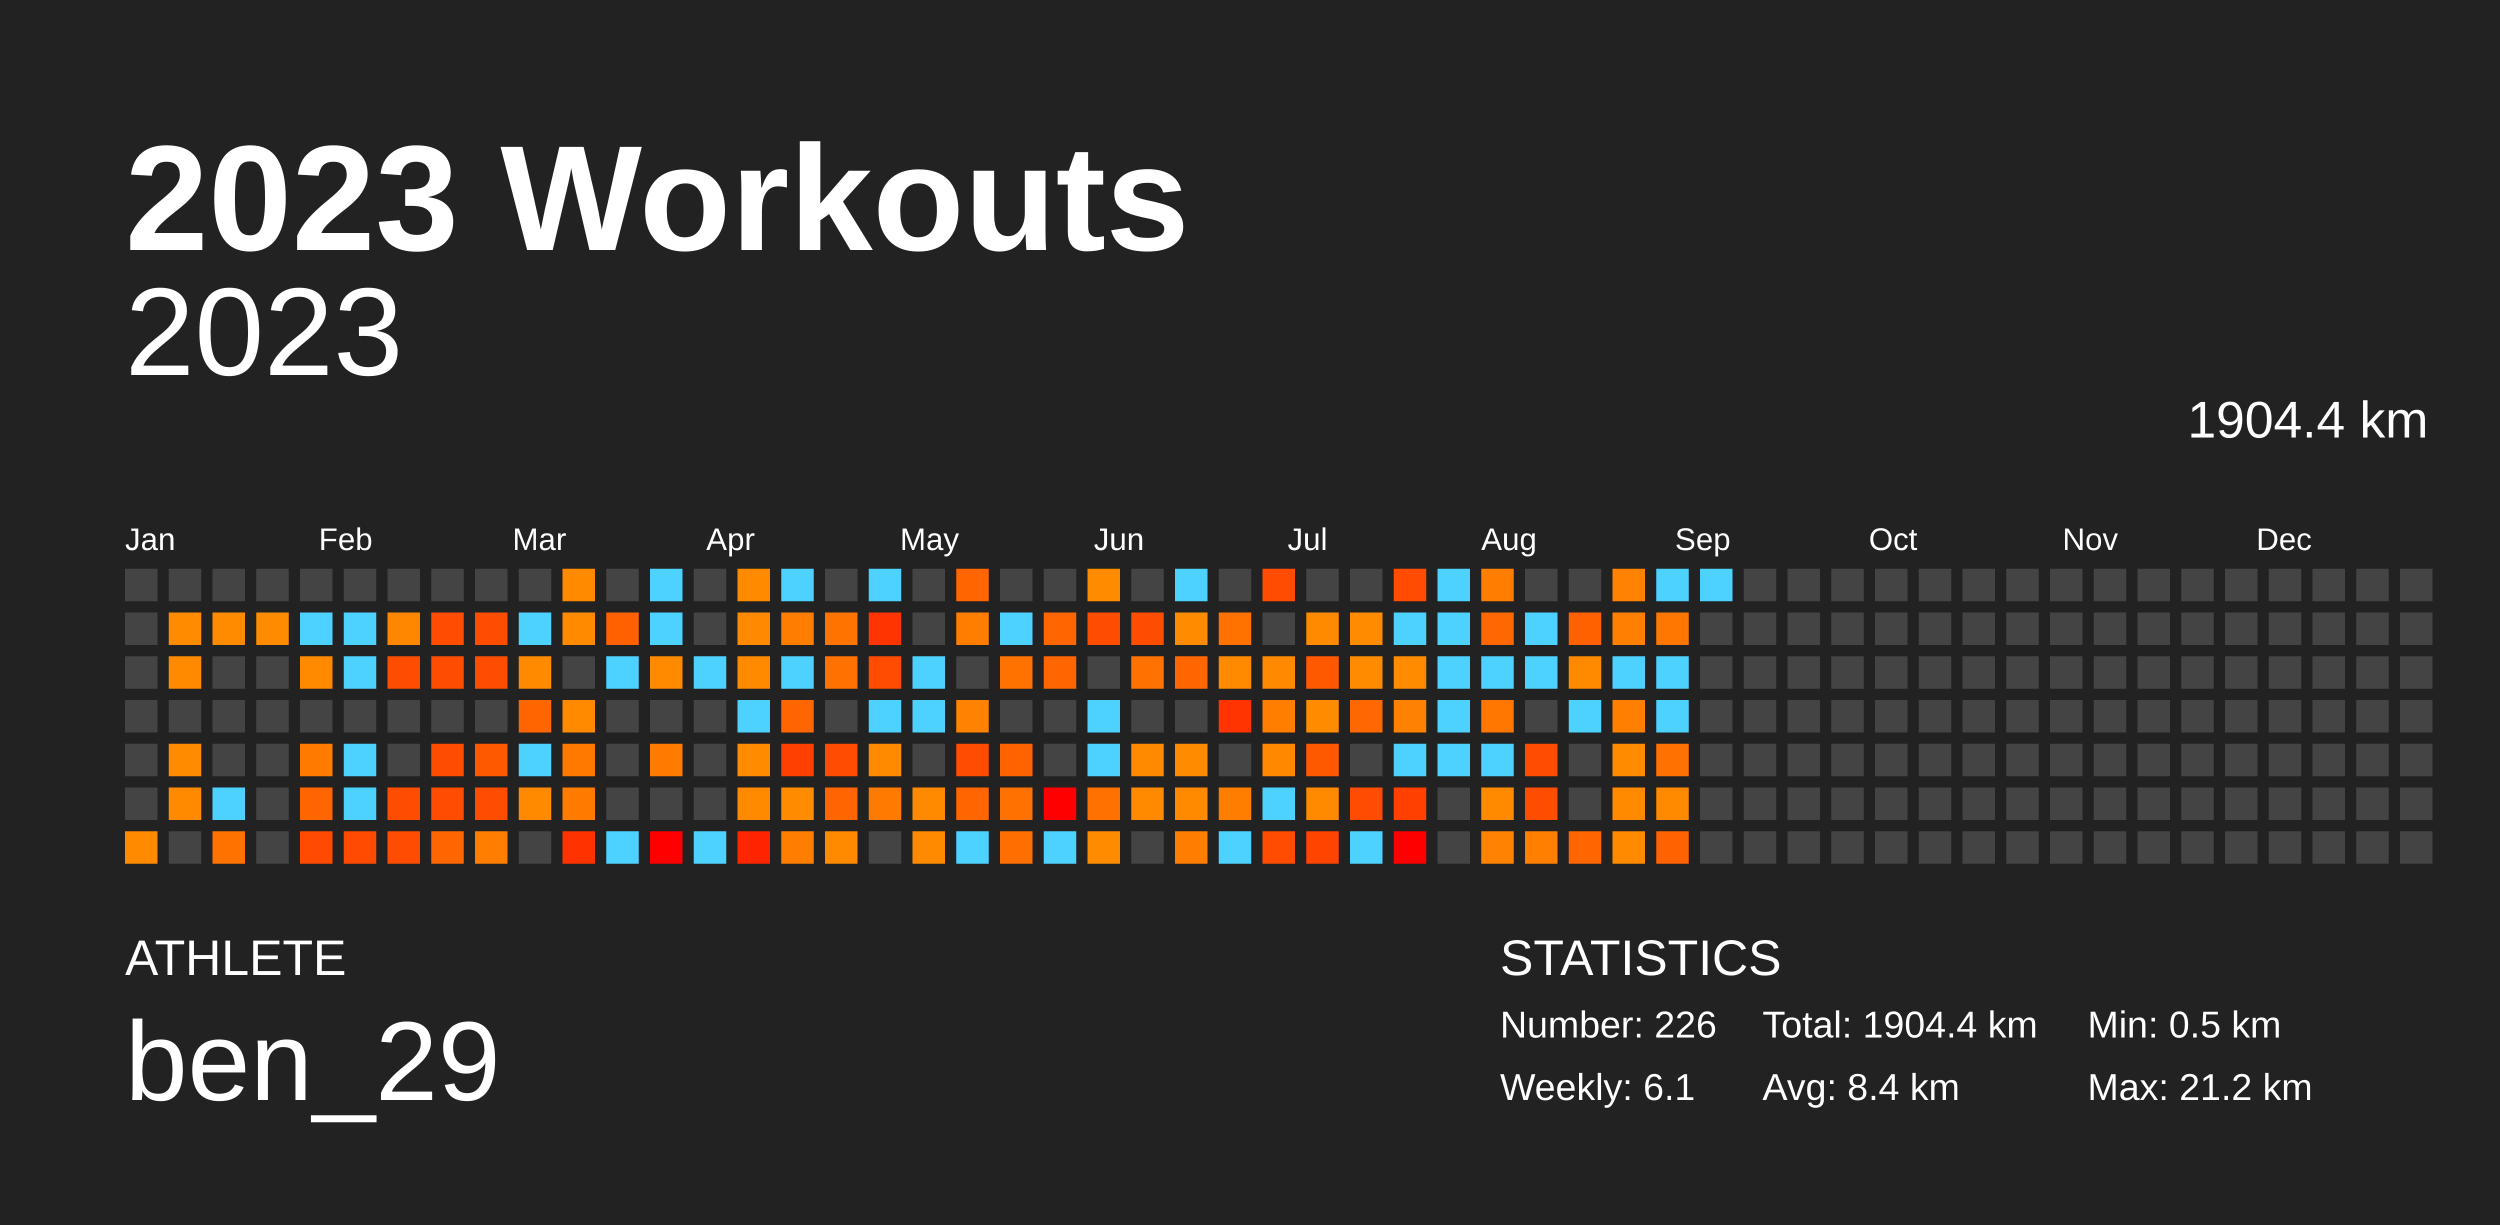
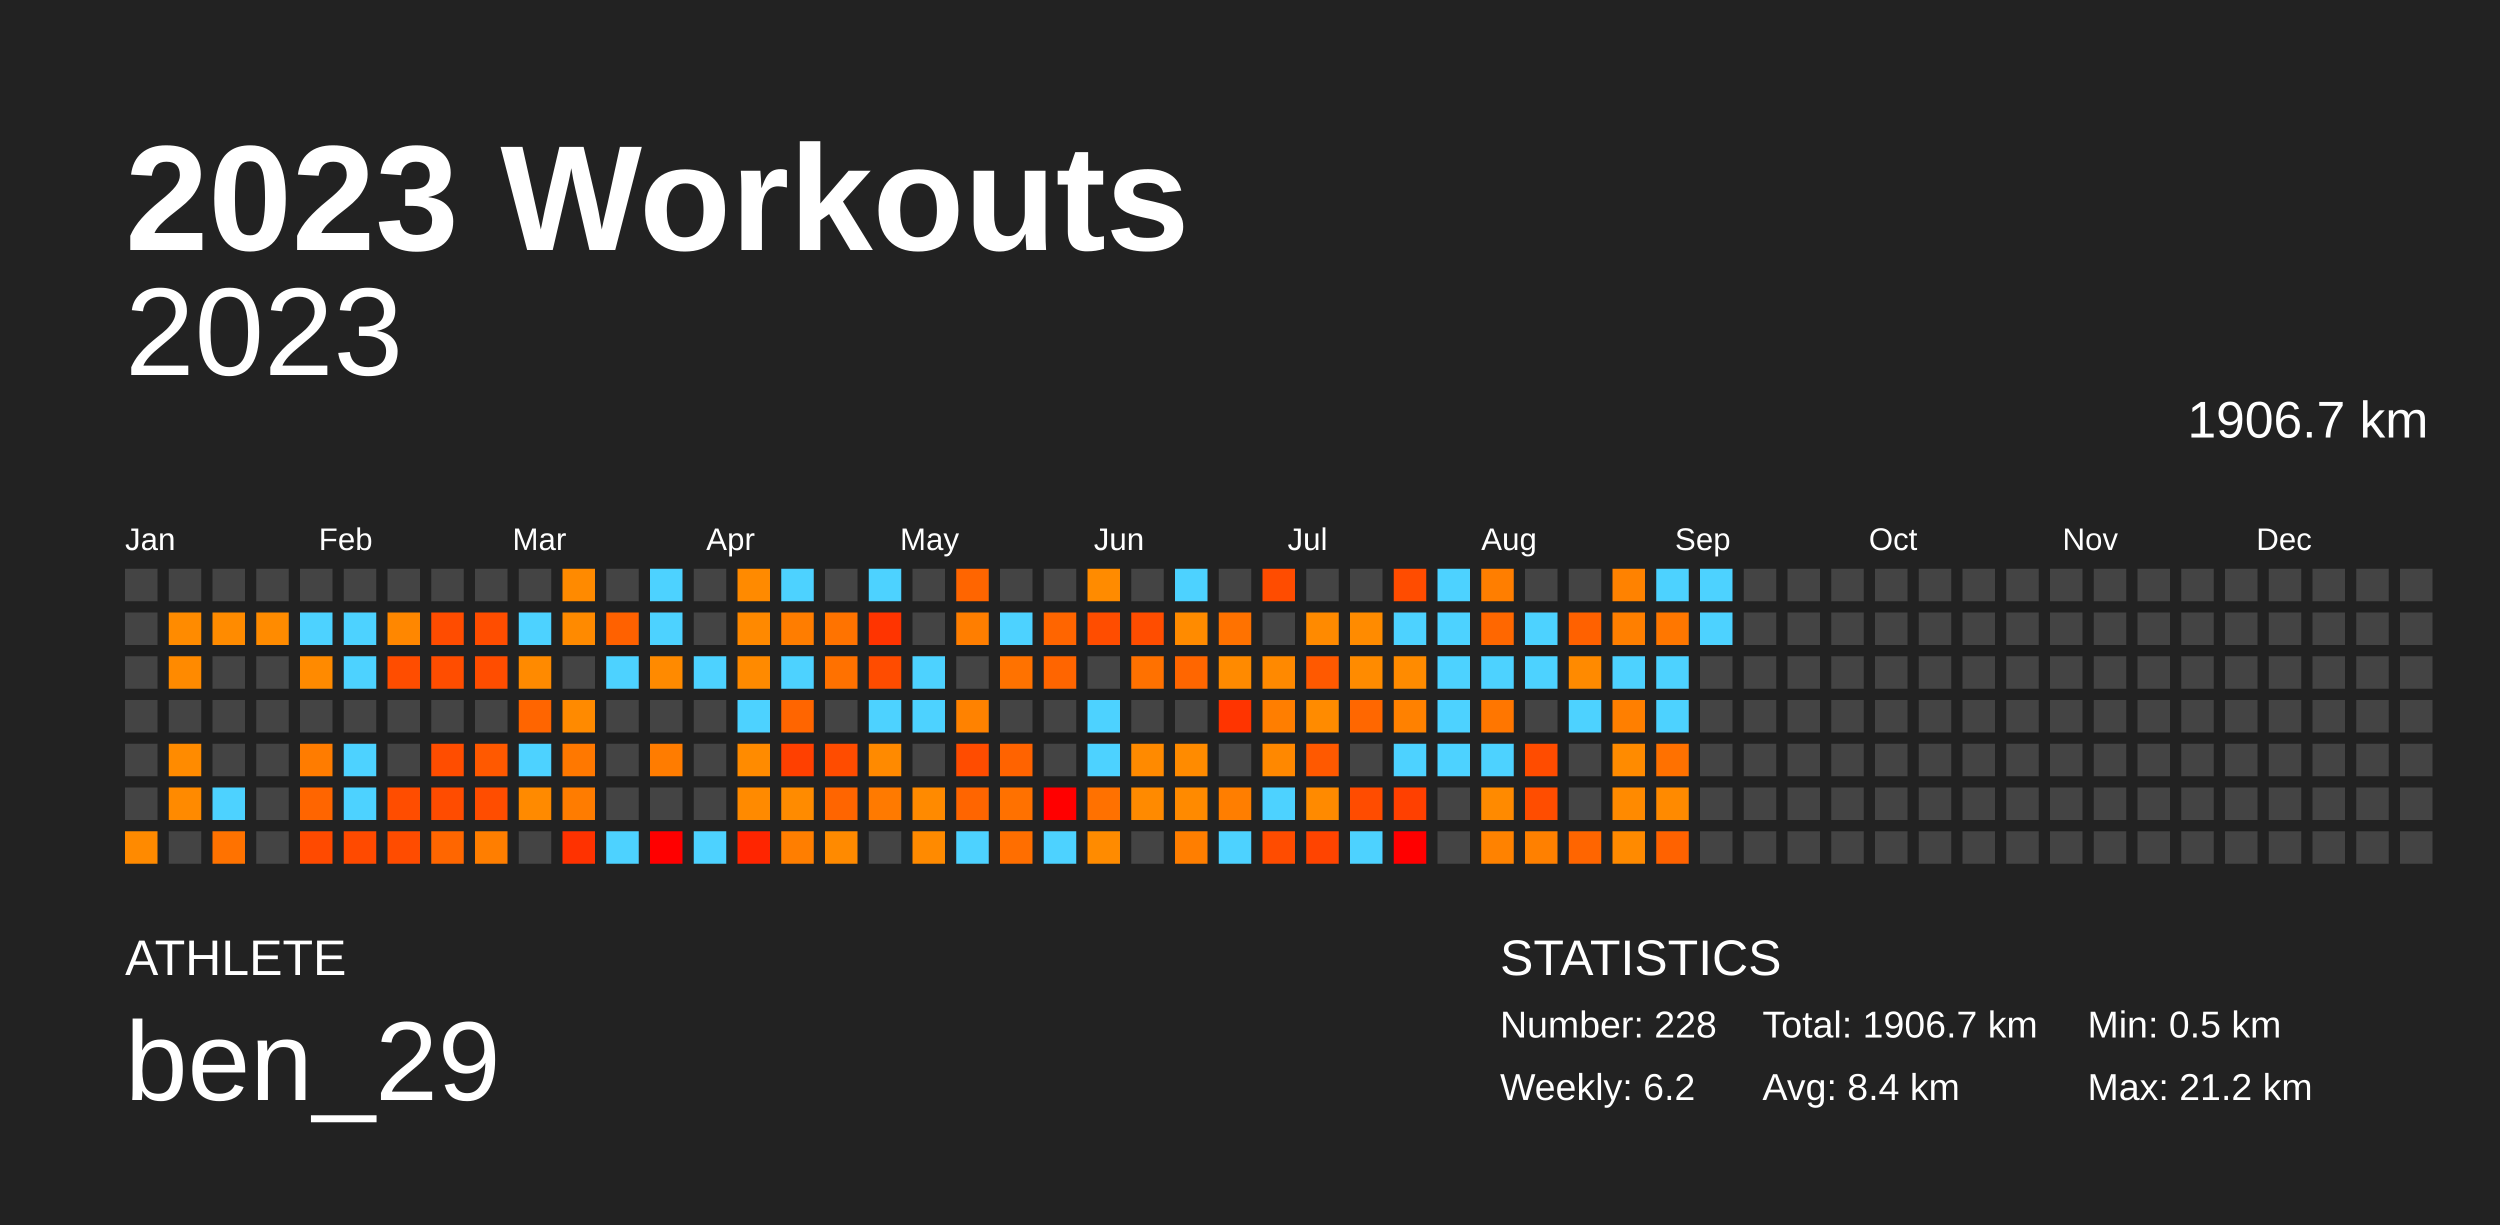
<svg xmlns="http://www.w3.org/2000/svg" baseProfile="full" height="98mm" version="1.1" viewBox="0,0,200,98" width="200mm">
  <defs />
  <rect fill="#222222" height="98" width="200" x="0" y="0" />
  <text fill="#FFFFFF" style="font-size:12px; font-family:Arial; font-weight:bold;" x="10" y="20">2023 Workouts</text>
  <text fill="#FFFFFF" style="font-size:4px; font-family:Arial" x="10" y="78">ATHLETE</text>
  <text fill="#FFFFFF" style="font-size:9px; font-family:Arial" x="10" y="88">ben_29</text>
  <text fill="#FFFFFF" style="font-size:4px; font-family:Arial" x="120" y="78">STATISTICS</text>
-   <text fill="#FFFFFF" style="font-size:3px; font-family:Arial" x="120" y="83">Number: 226</text>
-   <text fill="#FFFFFF" style="font-size:3px; font-family:Arial" x="120" y="88">Weekly: 6.1</text>
-   <text fill="#FFFFFF" style="font-size:3px; font-family:Arial" x="141" y="83">Total: 1904.4 km</text>
+   <text fill="#FFFFFF" style="font-size:3px; font-family:Arial" x="120" y="83">Number: 228</text>
+   <text fill="#FFFFFF" style="font-size:3px; font-family:Arial" x="120" y="88">Weekly: 6.2</text>
+   <text fill="#FFFFFF" style="font-size:3px; font-family:Arial" x="141" y="83">Total: 1906.7 km</text>
  <text fill="#FFFFFF" style="font-size:3px; font-family:Arial" x="141" y="88">Avg: 8.4 km</text>
  <text fill="#FFFFFF" style="font-size:3px; font-family:Arial" x="167" y="83">Min: 0.5 km</text>
  <text fill="#FFFFFF" style="font-size:3px; font-family:Arial" x="167" y="88">Max: 21.2 km</text>
  <text alignment-baseline="hanging" fill="#FFFFFF" style="font-size:10.0px; font-family:Arial;" x="10" y="30">2023</text>
-   <text alignment-baseline="hanging" fill="#FFFFFF" style="font-size:4.125px; font-family:Arial;" x="175" y="35">1904.4 km</text>
+   <text alignment-baseline="hanging" fill="#FFFFFF" style="font-size:4.125px; font-family:Arial;" x="175" y="35">1906.7 km</text>
  <text fill="#FFFFFF" style="font-size:2.5px; font-family:Arial" x="10.0" y="44">Jan</text>
  <text fill="#FFFFFF" style="font-size:2.5px; font-family:Arial" x="25.5" y="44">Feb</text>
  <text fill="#FFFFFF" style="font-size:2.5px; font-family:Arial" x="41.0" y="44">Mar</text>
  <text fill="#FFFFFF" style="font-size:2.5px; font-family:Arial" x="56.5" y="44">Apr</text>
  <text fill="#FFFFFF" style="font-size:2.5px; font-family:Arial" x="72.0" y="44">May</text>
  <text fill="#FFFFFF" style="font-size:2.5px; font-family:Arial" x="87.5" y="44">Jun</text>
  <text fill="#FFFFFF" style="font-size:2.5px; font-family:Arial" x="103.0" y="44">Jul</text>
  <text fill="#FFFFFF" style="font-size:2.5px; font-family:Arial" x="118.5" y="44">Aug</text>
  <text fill="#FFFFFF" style="font-size:2.5px; font-family:Arial" x="134.0" y="44">Sep</text>
  <text fill="#FFFFFF" style="font-size:2.5px; font-family:Arial" x="149.5" y="44">Oct</text>
  <text fill="#FFFFFF" style="font-size:2.5px; font-family:Arial" x="165.0" y="44">Nov</text>
  <text fill="#FFFFFF" style="font-size:2.5px; font-family:Arial" x="180.5" y="44">Dec</text>
  <rect fill="#444444" height="2.6" width="2.6" x="10.0" y="45.5" />
  <rect fill="#444444" height="2.6" width="2.6" x="10.0" y="49.0" />
  <rect fill="#444444" height="2.6" width="2.6" x="10.0" y="52.5" />
  <rect fill="#444444" height="2.6" width="2.6" x="10.0" y="56.0" />
  <rect fill="#444444" height="2.6" width="2.6" x="10.0" y="59.5" />
  <rect fill="#444444" height="2.6" width="2.6" x="10.0" y="63.0" />
  <rect fill="#ff8a00" height="2.6" width="2.6" x="10.0" y="66.5" />
  <rect fill="#444444" height="2.6" width="2.6" x="13.5" y="45.5" />
  <rect fill="#ff8b00" height="2.6" width="2.6" x="13.5" y="49.0" />
  <rect fill="#ff8a00" height="2.6" width="2.6" x="13.5" y="52.5" />
  <rect fill="#444444" height="2.6" width="2.6" x="13.5" y="56.0" />
  <rect fill="#ff8b00" height="2.6" width="2.6" x="13.5" y="59.5" />
  <rect fill="#ff8a00" height="2.6" width="2.6" x="13.5" y="63.0" />
  <rect fill="#444444" height="2.6" width="2.6" x="13.5" y="66.5" />
  <rect fill="#444444" height="2.6" width="2.6" x="17.0" y="45.5" />
  <rect fill="#ff8b00" height="2.6" width="2.6" x="17.0" y="49.0" />
  <rect fill="#444444" height="2.6" width="2.6" x="17.0" y="52.5" />
  <rect fill="#444444" height="2.6" width="2.6" x="17.0" y="56.0" />
  <rect fill="#444444" height="2.6" width="2.6" x="17.0" y="59.5" />
  <rect fill="#4dd2ff" height="2.6" width="2.6" x="17.0" y="63.0" />
  <rect fill="#ff7200" height="2.6" width="2.6" x="17.0" y="66.5" />
  <rect fill="#444444" height="2.6" width="2.6" x="20.5" y="45.5" />
  <rect fill="#ff8b00" height="2.6" width="2.6" x="20.5" y="49.0" />
  <rect fill="#444444" height="2.6" width="2.6" x="20.5" y="52.5" />
  <rect fill="#444444" height="2.6" width="2.6" x="20.5" y="56.0" />
  <rect fill="#444444" height="2.6" width="2.6" x="20.5" y="59.5" />
  <rect fill="#444444" height="2.6" width="2.6" x="20.5" y="63.0" />
  <rect fill="#444444" height="2.6" width="2.6" x="20.5" y="66.5" />
  <rect fill="#444444" height="2.6" width="2.6" x="24.0" y="45.5" />
  <rect fill="#4dd2ff" height="2.6" width="2.6" x="24.0" y="49.0" />
  <rect fill="#ff8a00" height="2.6" width="2.6" x="24.0" y="52.5" />
  <rect fill="#444444" height="2.6" width="2.6" x="24.0" y="56.0" />
  <rect fill="#ff7c00" height="2.6" width="2.6" x="24.0" y="59.5" />
  <rect fill="#ff6500" height="2.6" width="2.6" x="24.0" y="63.0" />
  <rect fill="#ff4a00" height="2.6" width="2.6" x="24.0" y="66.5" />
  <rect fill="#444444" height="2.6" width="2.6" x="27.5" y="45.5" />
  <rect fill="#4dd2ff" height="2.6" width="2.6" x="27.5" y="49.0" />
  <rect fill="#4dd2ff" height="2.6" width="2.6" x="27.5" y="52.5" />
  <rect fill="#444444" height="2.6" width="2.6" x="27.5" y="56.0" />
  <rect fill="#4dd2ff" height="2.6" width="2.6" x="27.5" y="59.5" />
  <rect fill="#4dd2ff" height="2.6" width="2.6" x="27.5" y="63.0" />
  <rect fill="#ff4a00" height="2.6" width="2.6" x="27.5" y="66.5" />
  <rect fill="#444444" height="2.6" width="2.6" x="31.0" y="45.5" />
  <rect fill="#ff8700" height="2.6" width="2.6" x="31.0" y="49.0" />
  <rect fill="#ff4d00" height="2.6" width="2.6" x="31.0" y="52.5" />
  <rect fill="#444444" height="2.6" width="2.6" x="31.0" y="56.0" />
  <rect fill="#444444" height="2.6" width="2.6" x="31.0" y="59.5" />
  <rect fill="#ff4d00" height="2.6" width="2.6" x="31.0" y="63.0" />
  <rect fill="#ff4c00" height="2.6" width="2.6" x="31.0" y="66.5" />
  <rect fill="#444444" height="2.6" width="2.6" x="34.5" y="45.5" />
  <rect fill="#ff4c00" height="2.6" width="2.6" x="34.5" y="49.0" />
  <rect fill="#ff4d00" height="2.6" width="2.6" x="34.5" y="52.5" />
  <rect fill="#444444" height="2.6" width="2.6" x="34.5" y="56.0" />
  <rect fill="#ff4d00" height="2.6" width="2.6" x="34.5" y="59.5" />
  <rect fill="#ff4c00" height="2.6" width="2.6" x="34.5" y="63.0" />
  <rect fill="#ff6600" height="2.6" width="2.6" x="34.5" y="66.5" />
  <rect fill="#444444" height="2.6" width="2.6" x="38.0" y="45.5" />
  <rect fill="#ff4d00" height="2.6" width="2.6" x="38.0" y="49.0" />
  <rect fill="#ff4d00" height="2.6" width="2.6" x="38.0" y="52.5" />
  <rect fill="#444444" height="2.6" width="2.6" x="38.0" y="56.0" />
  <rect fill="#ff5900" height="2.6" width="2.6" x="38.0" y="59.5" />
  <rect fill="#ff4d00" height="2.6" width="2.6" x="38.0" y="63.0" />
  <rect fill="#ff7e00" height="2.6" width="2.6" x="38.0" y="66.5" />
  <rect fill="#444444" height="2.6" width="2.6" x="41.5" y="45.5" />
  <rect fill="#4dd2ff" height="2.6" width="2.6" x="41.5" y="49.0" />
  <rect fill="#ff8a00" height="2.6" width="2.6" x="41.5" y="52.5" />
  <rect fill="#ff6500" height="2.6" width="2.6" x="41.5" y="56.0" />
  <rect fill="#4dd2ff" height="2.6" width="2.6" x="41.5" y="59.5" />
  <rect fill="#ff8a00" height="2.6" width="2.6" x="41.5" y="63.0" />
  <rect fill="#444444" height="2.6" width="2.6" x="41.5" y="66.5" />
  <rect fill="#ff8a00" height="2.6" width="2.6" x="45.0" y="45.5" />
  <rect fill="#ff8a00" height="2.6" width="2.6" x="45.0" y="49.0" />
  <rect fill="#444444" height="2.6" width="2.6" x="45.0" y="52.5" />
  <rect fill="#ff8a00" height="2.6" width="2.6" x="45.0" y="56.0" />
  <rect fill="#ff7800" height="2.6" width="2.6" x="45.0" y="59.5" />
  <rect fill="#ff7c00" height="2.6" width="2.6" x="45.0" y="63.0" />
  <rect fill="#ff3200" height="2.6" width="2.6" x="45.0" y="66.5" />
  <rect fill="#444444" height="2.6" width="2.6" x="48.5" y="45.5" />
  <rect fill="#ff6100" height="2.6" width="2.6" x="48.5" y="49.0" />
  <rect fill="#4dd2ff" height="2.6" width="2.6" x="48.5" y="52.5" />
  <rect fill="#444444" height="2.6" width="2.6" x="48.5" y="56.0" />
  <rect fill="#444444" height="2.6" width="2.6" x="48.5" y="59.5" />
  <rect fill="#444444" height="2.6" width="2.6" x="48.5" y="63.0" />
  <rect fill="#4dd2ff" height="2.6" width="2.6" x="48.5" y="66.5" />
  <rect fill="#4dd2ff" height="2.6" width="2.6" x="52.0" y="45.5" />
  <rect fill="#4dd2ff" height="2.6" width="2.6" x="52.0" y="49.0" />
  <rect fill="#ff8a00" height="2.6" width="2.6" x="52.0" y="52.5" />
  <rect fill="#444444" height="2.6" width="2.6" x="52.0" y="56.0" />
  <rect fill="#ff7c00" height="2.6" width="2.6" x="52.0" y="59.5" />
  <rect fill="#444444" height="2.6" width="2.6" x="52.0" y="63.0" />
  <rect fill="red" height="2.6" width="2.6" x="52.0" y="66.5" />
  <rect fill="#444444" height="2.6" width="2.6" x="55.5" y="45.5" />
  <rect fill="#444444" height="2.6" width="2.6" x="55.5" y="49.0" />
  <rect fill="#4dd2ff" height="2.6" width="2.6" x="55.5" y="52.5" />
  <rect fill="#444444" height="2.6" width="2.6" x="55.5" y="56.0" />
  <rect fill="#444444" height="2.6" width="2.6" x="55.5" y="59.5" />
  <rect fill="#444444" height="2.6" width="2.6" x="55.5" y="63.0" />
  <rect fill="#4dd2ff" height="2.6" width="2.6" x="55.5" y="66.5" />
  <rect fill="#ff8a00" height="2.6" width="2.6" x="59.0" y="45.5" />
  <rect fill="#ff8900" height="2.6" width="2.6" x="59.0" y="49.0" />
  <rect fill="#ff8a00" height="2.6" width="2.6" x="59.0" y="52.5" />
  <rect fill="#4dd2ff" height="2.6" width="2.6" x="59.0" y="56.0" />
  <rect fill="#ff8b00" height="2.6" width="2.6" x="59.0" y="59.5" />
  <rect fill="#ff8a00" height="2.6" width="2.6" x="59.0" y="63.0" />
  <rect fill="#ff2500" height="2.6" width="2.6" x="59.0" y="66.5" />
  <rect fill="#4dd2ff" height="2.6" width="2.6" x="62.5" y="45.5" />
  <rect fill="#ff7d00" height="2.6" width="2.6" x="62.5" y="49.0" />
  <rect fill="#4dd2ff" height="2.6" width="2.6" x="62.5" y="52.5" />
  <rect fill="#ff6500" height="2.6" width="2.6" x="62.5" y="56.0" />
  <rect fill="#ff4000" height="2.6" width="2.6" x="62.5" y="59.5" />
  <rect fill="#ff8b00" height="2.6" width="2.6" x="62.5" y="63.0" />
  <rect fill="#ff7e00" height="2.6" width="2.6" x="62.5" y="66.5" />
  <rect fill="#444444" height="2.6" width="2.6" x="66.0" y="45.5" />
  <rect fill="#ff7300" height="2.6" width="2.6" x="66.0" y="49.0" />
  <rect fill="#ff7100" height="2.6" width="2.6" x="66.0" y="52.5" />
  <rect fill="#444444" height="2.6" width="2.6" x="66.0" y="56.0" />
  <rect fill="#ff4c00" height="2.6" width="2.6" x="66.0" y="59.5" />
  <rect fill="#ff6500" height="2.6" width="2.6" x="66.0" y="63.0" />
  <rect fill="#ff8a00" height="2.6" width="2.6" x="66.0" y="66.5" />
  <rect fill="#4dd2ff" height="2.6" width="2.6" x="69.5" y="45.5" />
  <rect fill="#ff3400" height="2.6" width="2.6" x="69.5" y="49.0" />
  <rect fill="#ff4c00" height="2.6" width="2.6" x="69.5" y="52.5" />
  <rect fill="#4dd2ff" height="2.6" width="2.6" x="69.5" y="56.0" />
  <rect fill="#ff8a00" height="2.6" width="2.6" x="69.5" y="59.5" />
  <rect fill="#ff7a00" height="2.6" width="2.6" x="69.5" y="63.0" />
  <rect fill="#444444" height="2.6" width="2.6" x="69.5" y="66.5" />
  <rect fill="#444444" height="2.6" width="2.6" x="73.0" y="45.5" />
  <rect fill="#444444" height="2.6" width="2.6" x="73.0" y="49.0" />
  <rect fill="#4dd2ff" height="2.6" width="2.6" x="73.0" y="52.5" />
  <rect fill="#4dd2ff" height="2.6" width="2.6" x="73.0" y="56.0" />
  <rect fill="#444444" height="2.6" width="2.6" x="73.0" y="59.5" />
  <rect fill="#ff8a00" height="2.6" width="2.6" x="73.0" y="63.0" />
  <rect fill="#ff8a00" height="2.6" width="2.6" x="73.0" y="66.5" />
  <rect fill="#ff6500" height="2.6" width="2.6" x="76.5" y="45.5" />
  <rect fill="#ff7e00" height="2.6" width="2.6" x="76.5" y="49.0" />
  <rect fill="#444444" height="2.6" width="2.6" x="76.5" y="52.5" />
  <rect fill="#ff8200" height="2.6" width="2.6" x="76.5" y="56.0" />
  <rect fill="#ff4c00" height="2.6" width="2.6" x="76.5" y="59.5" />
  <rect fill="#ff6500" height="2.6" width="2.6" x="76.5" y="63.0" />
  <rect fill="#4dd2ff" height="2.6" width="2.6" x="76.5" y="66.5" />
  <rect fill="#444444" height="2.6" width="2.6" x="80.0" y="45.5" />
  <rect fill="#4dd2ff" height="2.6" width="2.6" x="80.0" y="49.0" />
  <rect fill="#ff7200" height="2.6" width="2.6" x="80.0" y="52.5" />
  <rect fill="#444444" height="2.6" width="2.6" x="80.0" y="56.0" />
  <rect fill="#ff6300" height="2.6" width="2.6" x="80.0" y="59.5" />
  <rect fill="#ff7100" height="2.6" width="2.6" x="80.0" y="63.0" />
  <rect fill="#ff6e00" height="2.6" width="2.6" x="80.0" y="66.5" />
  <rect fill="#444444" height="2.6" width="2.6" x="83.5" y="45.5" />
  <rect fill="#ff6500" height="2.6" width="2.6" x="83.5" y="49.0" />
  <rect fill="#ff6500" height="2.6" width="2.6" x="83.5" y="52.5" />
  <rect fill="#444444" height="2.6" width="2.6" x="83.5" y="56.0" />
  <rect fill="#444444" height="2.6" width="2.6" x="83.5" y="59.5" />
  <rect fill="red" height="2.6" width="2.6" x="83.5" y="63.0" />
  <rect fill="#4dd2ff" height="2.6" width="2.6" x="83.5" y="66.5" />
  <rect fill="#ff8b00" height="2.6" width="2.6" x="87.0" y="45.5" />
  <rect fill="#ff4d00" height="2.6" width="2.6" x="87.0" y="49.0" />
  <rect fill="#444444" height="2.6" width="2.6" x="87.0" y="52.5" />
  <rect fill="#4dd2ff" height="2.6" width="2.6" x="87.0" y="56.0" />
  <rect fill="#4dd2ff" height="2.6" width="2.6" x="87.0" y="59.5" />
  <rect fill="#ff7100" height="2.6" width="2.6" x="87.0" y="63.0" />
  <rect fill="#ff8b00" height="2.6" width="2.6" x="87.0" y="66.5" />
  <rect fill="#444444" height="2.6" width="2.6" x="90.5" y="45.5" />
  <rect fill="#ff4d00" height="2.6" width="2.6" x="90.5" y="49.0" />
  <rect fill="#ff7100" height="2.6" width="2.6" x="90.5" y="52.5" />
  <rect fill="#444444" height="2.6" width="2.6" x="90.5" y="56.0" />
  <rect fill="#ff8a00" height="2.6" width="2.6" x="90.5" y="59.5" />
  <rect fill="#ff8a00" height="2.6" width="2.6" x="90.5" y="63.0" />
  <rect fill="#444444" height="2.6" width="2.6" x="90.5" y="66.5" />
  <rect fill="#4dd2ff" height="2.6" width="2.6" x="94.0" y="45.5" />
  <rect fill="#ff8b00" height="2.6" width="2.6" x="94.0" y="49.0" />
  <rect fill="#ff6600" height="2.6" width="2.6" x="94.0" y="52.5" />
  <rect fill="#444444" height="2.6" width="2.6" x="94.0" y="56.0" />
  <rect fill="#ff8b00" height="2.6" width="2.6" x="94.0" y="59.5" />
  <rect fill="#ff8a00" height="2.6" width="2.6" x="94.0" y="63.0" />
  <rect fill="#ff7e00" height="2.6" width="2.6" x="94.0" y="66.5" />
  <rect fill="#444444" height="2.6" width="2.6" x="97.5" y="45.5" />
  <rect fill="#ff7200" height="2.6" width="2.6" x="97.5" y="49.0" />
  <rect fill="#ff8a00" height="2.6" width="2.6" x="97.5" y="52.5" />
  <rect fill="#ff3400" height="2.6" width="2.6" x="97.5" y="56.0" />
  <rect fill="#444444" height="2.6" width="2.6" x="97.5" y="59.5" />
  <rect fill="#ff7e00" height="2.6" width="2.6" x="97.5" y="63.0" />
  <rect fill="#4dd2ff" height="2.6" width="2.6" x="97.5" y="66.5" />
  <rect fill="#ff4c00" height="2.6" width="2.6" x="101.0" y="45.5" />
  <rect fill="#444444" height="2.6" width="2.6" x="101.0" y="49.0" />
  <rect fill="#ff8900" height="2.6" width="2.6" x="101.0" y="52.5" />
  <rect fill="#ff7e00" height="2.6" width="2.6" x="101.0" y="56.0" />
  <rect fill="#ff8800" height="2.6" width="2.6" x="101.0" y="59.5" />
  <rect fill="#4dd2ff" height="2.6" width="2.6" x="101.0" y="63.0" />
  <rect fill="#ff4c00" height="2.6" width="2.6" x="101.0" y="66.5" />
  <rect fill="#444444" height="2.6" width="2.6" x="104.5" y="45.5" />
  <rect fill="#ff8a00" height="2.6" width="2.6" x="104.5" y="49.0" />
  <rect fill="#ff5900" height="2.6" width="2.6" x="104.5" y="52.5" />
  <rect fill="#ff8b00" height="2.6" width="2.6" x="104.5" y="56.0" />
  <rect fill="#ff5900" height="2.6" width="2.6" x="104.5" y="59.5" />
  <rect fill="#ff8a00" height="2.6" width="2.6" x="104.5" y="63.0" />
  <rect fill="#ff4400" height="2.6" width="2.6" x="104.5" y="66.5" />
  <rect fill="#444444" height="2.6" width="2.6" x="108.0" y="45.5" />
  <rect fill="#ff8b00" height="2.6" width="2.6" x="108.0" y="49.0" />
  <rect fill="#ff8b00" height="2.6" width="2.6" x="108.0" y="52.5" />
  <rect fill="#ff6700" height="2.6" width="2.6" x="108.0" y="56.0" />
  <rect fill="#444444" height="2.6" width="2.6" x="108.0" y="59.5" />
  <rect fill="#ff4c00" height="2.6" width="2.6" x="108.0" y="63.0" />
  <rect fill="#4dd2ff" height="2.6" width="2.6" x="108.0" y="66.5" />
  <rect fill="#ff4c00" height="2.6" width="2.6" x="111.5" y="45.5" />
  <rect fill="#4dd2ff" height="2.6" width="2.6" x="111.5" y="49.0" />
  <rect fill="#ff8b00" height="2.6" width="2.6" x="111.5" y="52.5" />
  <rect fill="#ff8100" height="2.6" width="2.6" x="111.5" y="56.0" />
  <rect fill="#4dd2ff" height="2.6" width="2.6" x="111.5" y="59.5" />
  <rect fill="#ff4000" height="2.6" width="2.6" x="111.5" y="63.0" />
  <rect fill="red" height="2.6" width="2.6" x="111.5" y="66.5" />
  <rect fill="#4dd2ff" height="2.6" width="2.6" x="115.0" y="45.5" />
  <rect fill="#4dd2ff" height="2.6" width="2.6" x="115.0" y="49.0" />
  <rect fill="#4dd2ff" height="2.6" width="2.6" x="115.0" y="52.5" />
  <rect fill="#4dd2ff" height="2.6" width="2.6" x="115.0" y="56.0" />
  <rect fill="#4dd2ff" height="2.6" width="2.6" x="115.0" y="59.5" />
  <rect fill="#444444" height="2.6" width="2.6" x="115.0" y="63.0" />
  <rect fill="#444444" height="2.6" width="2.6" x="115.0" y="66.5" />
  <rect fill="#ff7e00" height="2.6" width="2.6" x="118.5" y="45.5" />
  <rect fill="#ff6700" height="2.6" width="2.6" x="118.5" y="49.0" />
  <rect fill="#4dd2ff" height="2.6" width="2.6" x="118.5" y="52.5" />
  <rect fill="#ff7600" height="2.6" width="2.6" x="118.5" y="56.0" />
  <rect fill="#4dd2ff" height="2.6" width="2.6" x="118.5" y="59.5" />
  <rect fill="#ff8a00" height="2.6" width="2.6" x="118.5" y="63.0" />
  <rect fill="#ff8200" height="2.6" width="2.6" x="118.5" y="66.5" />
  <rect fill="#444444" height="2.6" width="2.6" x="122.0" y="45.5" />
  <rect fill="#4dd2ff" height="2.6" width="2.6" x="122.0" y="49.0" />
  <rect fill="#4dd2ff" height="2.6" width="2.6" x="122.0" y="52.5" />
  <rect fill="#444444" height="2.6" width="2.6" x="122.0" y="56.0" />
  <rect fill="#ff4c00" height="2.6" width="2.6" x="122.0" y="59.5" />
  <rect fill="#ff4d00" height="2.6" width="2.6" x="122.0" y="63.0" />
  <rect fill="#ff8000" height="2.6" width="2.6" x="122.0" y="66.5" />
  <rect fill="#444444" height="2.6" width="2.6" x="125.5" y="45.5" />
  <rect fill="#ff6100" height="2.6" width="2.6" x="125.5" y="49.0" />
  <rect fill="#ff8a00" height="2.6" width="2.6" x="125.5" y="52.5" />
  <rect fill="#4dd2ff" height="2.6" width="2.6" x="125.5" y="56.0" />
  <rect fill="#444444" height="2.6" width="2.6" x="125.5" y="59.5" />
  <rect fill="#444444" height="2.6" width="2.6" x="125.5" y="63.0" />
  <rect fill="#ff6500" height="2.6" width="2.6" x="125.5" y="66.5" />
  <rect fill="#ff8200" height="2.6" width="2.6" x="129.0" y="45.5" />
  <rect fill="#ff7f00" height="2.6" width="2.6" x="129.0" y="49.0" />
  <rect fill="#4dd2ff" height="2.6" width="2.6" x="129.0" y="52.5" />
  <rect fill="#ff7f00" height="2.6" width="2.6" x="129.0" y="56.0" />
  <rect fill="#ff8b00" height="2.6" width="2.6" x="129.0" y="59.5" />
  <rect fill="#ff8a00" height="2.6" width="2.6" x="129.0" y="63.0" />
  <rect fill="#ff8a00" height="2.6" width="2.6" x="129.0" y="66.5" />
  <rect fill="#4dd2ff" height="2.6" width="2.6" x="132.5" y="45.5" />
  <rect fill="#ff7700" height="2.6" width="2.6" x="132.5" y="49.0" />
  <rect fill="#4dd2ff" height="2.6" width="2.6" x="132.5" y="52.5" />
  <rect fill="#4dd2ff" height="2.6" width="2.6" x="132.5" y="56.0" />
  <rect fill="#ff7100" height="2.6" width="2.6" x="132.5" y="59.5" />
  <rect fill="#ff8a00" height="2.6" width="2.6" x="132.5" y="63.0" />
  <rect fill="#ff6200" height="2.6" width="2.6" x="132.5" y="66.5" />
  <rect fill="#4dd2ff" height="2.6" width="2.6" x="136.0" y="45.5" />
-   <rect fill="#444444" height="2.6" width="2.6" x="136.0" y="49.0" />
+   <rect fill="#4dd2ff" height="2.6" width="2.6" x="136.0" y="49.0" />
  <rect fill="#444444" height="2.6" width="2.6" x="136.0" y="52.5" />
  <rect fill="#444444" height="2.6" width="2.6" x="136.0" y="56.0" />
  <rect fill="#444444" height="2.6" width="2.6" x="136.0" y="59.5" />
  <rect fill="#444444" height="2.6" width="2.6" x="136.0" y="63.0" />
  <rect fill="#444444" height="2.6" width="2.6" x="136.0" y="66.5" />
  <rect fill="#444444" height="2.6" width="2.6" x="139.5" y="45.5" />
  <rect fill="#444444" height="2.6" width="2.6" x="139.5" y="49.0" />
  <rect fill="#444444" height="2.6" width="2.6" x="139.5" y="52.5" />
  <rect fill="#444444" height="2.6" width="2.6" x="139.5" y="56.0" />
  <rect fill="#444444" height="2.6" width="2.6" x="139.5" y="59.5" />
  <rect fill="#444444" height="2.6" width="2.6" x="139.5" y="63.0" />
  <rect fill="#444444" height="2.6" width="2.6" x="139.5" y="66.5" />
  <rect fill="#444444" height="2.6" width="2.6" x="143.0" y="45.5" />
  <rect fill="#444444" height="2.6" width="2.6" x="143.0" y="49.0" />
  <rect fill="#444444" height="2.6" width="2.6" x="143.0" y="52.5" />
  <rect fill="#444444" height="2.6" width="2.6" x="143.0" y="56.0" />
  <rect fill="#444444" height="2.6" width="2.6" x="143.0" y="59.5" />
  <rect fill="#444444" height="2.6" width="2.6" x="143.0" y="63.0" />
  <rect fill="#444444" height="2.6" width="2.6" x="143.0" y="66.5" />
  <rect fill="#444444" height="2.6" width="2.6" x="146.5" y="45.5" />
  <rect fill="#444444" height="2.6" width="2.6" x="146.5" y="49.0" />
  <rect fill="#444444" height="2.6" width="2.6" x="146.5" y="52.5" />
  <rect fill="#444444" height="2.6" width="2.6" x="146.5" y="56.0" />
  <rect fill="#444444" height="2.6" width="2.6" x="146.5" y="59.5" />
  <rect fill="#444444" height="2.6" width="2.6" x="146.5" y="63.0" />
  <rect fill="#444444" height="2.6" width="2.6" x="146.5" y="66.5" />
  <rect fill="#444444" height="2.6" width="2.6" x="150.0" y="45.5" />
  <rect fill="#444444" height="2.6" width="2.6" x="150.0" y="49.0" />
  <rect fill="#444444" height="2.6" width="2.6" x="150.0" y="52.5" />
  <rect fill="#444444" height="2.6" width="2.6" x="150.0" y="56.0" />
  <rect fill="#444444" height="2.6" width="2.6" x="150.0" y="59.5" />
  <rect fill="#444444" height="2.6" width="2.6" x="150.0" y="63.0" />
  <rect fill="#444444" height="2.6" width="2.6" x="150.0" y="66.5" />
  <rect fill="#444444" height="2.6" width="2.6" x="153.5" y="45.5" />
  <rect fill="#444444" height="2.6" width="2.6" x="153.5" y="49.0" />
  <rect fill="#444444" height="2.6" width="2.6" x="153.5" y="52.5" />
  <rect fill="#444444" height="2.6" width="2.6" x="153.5" y="56.0" />
  <rect fill="#444444" height="2.6" width="2.6" x="153.5" y="59.5" />
  <rect fill="#444444" height="2.6" width="2.6" x="153.5" y="63.0" />
  <rect fill="#444444" height="2.6" width="2.6" x="153.5" y="66.5" />
  <rect fill="#444444" height="2.6" width="2.6" x="157.0" y="45.5" />
  <rect fill="#444444" height="2.6" width="2.6" x="157.0" y="49.0" />
  <rect fill="#444444" height="2.6" width="2.6" x="157.0" y="52.5" />
  <rect fill="#444444" height="2.6" width="2.6" x="157.0" y="56.0" />
  <rect fill="#444444" height="2.6" width="2.6" x="157.0" y="59.5" />
  <rect fill="#444444" height="2.6" width="2.6" x="157.0" y="63.0" />
  <rect fill="#444444" height="2.6" width="2.6" x="157.0" y="66.5" />
  <rect fill="#444444" height="2.6" width="2.6" x="160.5" y="45.5" />
  <rect fill="#444444" height="2.6" width="2.6" x="160.5" y="49.0" />
  <rect fill="#444444" height="2.6" width="2.6" x="160.5" y="52.5" />
  <rect fill="#444444" height="2.6" width="2.6" x="160.5" y="56.0" />
  <rect fill="#444444" height="2.6" width="2.6" x="160.5" y="59.5" />
  <rect fill="#444444" height="2.6" width="2.6" x="160.5" y="63.0" />
  <rect fill="#444444" height="2.6" width="2.6" x="160.5" y="66.5" />
  <rect fill="#444444" height="2.6" width="2.6" x="164.0" y="45.5" />
  <rect fill="#444444" height="2.6" width="2.6" x="164.0" y="49.0" />
  <rect fill="#444444" height="2.6" width="2.6" x="164.0" y="52.5" />
  <rect fill="#444444" height="2.6" width="2.6" x="164.0" y="56.0" />
  <rect fill="#444444" height="2.6" width="2.6" x="164.0" y="59.5" />
  <rect fill="#444444" height="2.6" width="2.6" x="164.0" y="63.0" />
  <rect fill="#444444" height="2.6" width="2.6" x="164.0" y="66.5" />
  <rect fill="#444444" height="2.6" width="2.6" x="167.5" y="45.5" />
  <rect fill="#444444" height="2.6" width="2.6" x="167.5" y="49.0" />
  <rect fill="#444444" height="2.6" width="2.6" x="167.5" y="52.5" />
  <rect fill="#444444" height="2.6" width="2.6" x="167.5" y="56.0" />
  <rect fill="#444444" height="2.6" width="2.6" x="167.5" y="59.5" />
  <rect fill="#444444" height="2.6" width="2.6" x="167.5" y="63.0" />
  <rect fill="#444444" height="2.6" width="2.6" x="167.5" y="66.5" />
  <rect fill="#444444" height="2.6" width="2.6" x="171.0" y="45.5" />
  <rect fill="#444444" height="2.6" width="2.6" x="171.0" y="49.0" />
  <rect fill="#444444" height="2.6" width="2.6" x="171.0" y="52.5" />
  <rect fill="#444444" height="2.6" width="2.6" x="171.0" y="56.0" />
  <rect fill="#444444" height="2.6" width="2.6" x="171.0" y="59.5" />
  <rect fill="#444444" height="2.6" width="2.6" x="171.0" y="63.0" />
  <rect fill="#444444" height="2.6" width="2.6" x="171.0" y="66.5" />
  <rect fill="#444444" height="2.6" width="2.6" x="174.5" y="45.5" />
  <rect fill="#444444" height="2.6" width="2.6" x="174.5" y="49.0" />
  <rect fill="#444444" height="2.6" width="2.6" x="174.5" y="52.5" />
  <rect fill="#444444" height="2.6" width="2.6" x="174.5" y="56.0" />
  <rect fill="#444444" height="2.6" width="2.6" x="174.5" y="59.5" />
  <rect fill="#444444" height="2.6" width="2.6" x="174.5" y="63.0" />
  <rect fill="#444444" height="2.6" width="2.6" x="174.5" y="66.5" />
  <rect fill="#444444" height="2.6" width="2.6" x="178.0" y="45.5" />
  <rect fill="#444444" height="2.6" width="2.6" x="178.0" y="49.0" />
  <rect fill="#444444" height="2.6" width="2.6" x="178.0" y="52.5" />
  <rect fill="#444444" height="2.6" width="2.6" x="178.0" y="56.0" />
  <rect fill="#444444" height="2.6" width="2.6" x="178.0" y="59.5" />
  <rect fill="#444444" height="2.6" width="2.6" x="178.0" y="63.0" />
  <rect fill="#444444" height="2.6" width="2.6" x="178.0" y="66.5" />
  <rect fill="#444444" height="2.6" width="2.6" x="181.5" y="45.5" />
  <rect fill="#444444" height="2.6" width="2.6" x="181.5" y="49.0" />
  <rect fill="#444444" height="2.6" width="2.6" x="181.5" y="52.5" />
  <rect fill="#444444" height="2.6" width="2.6" x="181.5" y="56.0" />
  <rect fill="#444444" height="2.6" width="2.6" x="181.5" y="59.5" />
  <rect fill="#444444" height="2.6" width="2.6" x="181.5" y="63.0" />
  <rect fill="#444444" height="2.6" width="2.6" x="181.5" y="66.5" />
  <rect fill="#444444" height="2.6" width="2.6" x="185.0" y="45.5" />
  <rect fill="#444444" height="2.6" width="2.6" x="185.0" y="49.0" />
  <rect fill="#444444" height="2.6" width="2.6" x="185.0" y="52.5" />
  <rect fill="#444444" height="2.6" width="2.6" x="185.0" y="56.0" />
  <rect fill="#444444" height="2.6" width="2.6" x="185.0" y="59.5" />
  <rect fill="#444444" height="2.6" width="2.6" x="185.0" y="63.0" />
  <rect fill="#444444" height="2.6" width="2.6" x="185.0" y="66.5" />
  <rect fill="#444444" height="2.6" width="2.6" x="188.5" y="45.5" />
  <rect fill="#444444" height="2.6" width="2.6" x="188.5" y="49.0" />
  <rect fill="#444444" height="2.6" width="2.6" x="188.5" y="52.5" />
  <rect fill="#444444" height="2.6" width="2.6" x="188.5" y="56.0" />
  <rect fill="#444444" height="2.6" width="2.6" x="188.5" y="59.5" />
  <rect fill="#444444" height="2.6" width="2.6" x="188.5" y="63.0" />
  <rect fill="#444444" height="2.6" width="2.6" x="188.5" y="66.5" />
  <rect fill="#444444" height="2.6" width="2.6" x="192.0" y="45.5" />
  <rect fill="#444444" height="2.6" width="2.6" x="192.0" y="49.0" />
  <rect fill="#444444" height="2.6" width="2.6" x="192.0" y="52.5" />
  <rect fill="#444444" height="2.6" width="2.6" x="192.0" y="56.0" />
  <rect fill="#444444" height="2.6" width="2.6" x="192.0" y="59.5" />
  <rect fill="#444444" height="2.6" width="2.6" x="192.0" y="63.0" />
  <rect fill="#444444" height="2.6" width="2.6" x="192.0" y="66.5" />
</svg>
